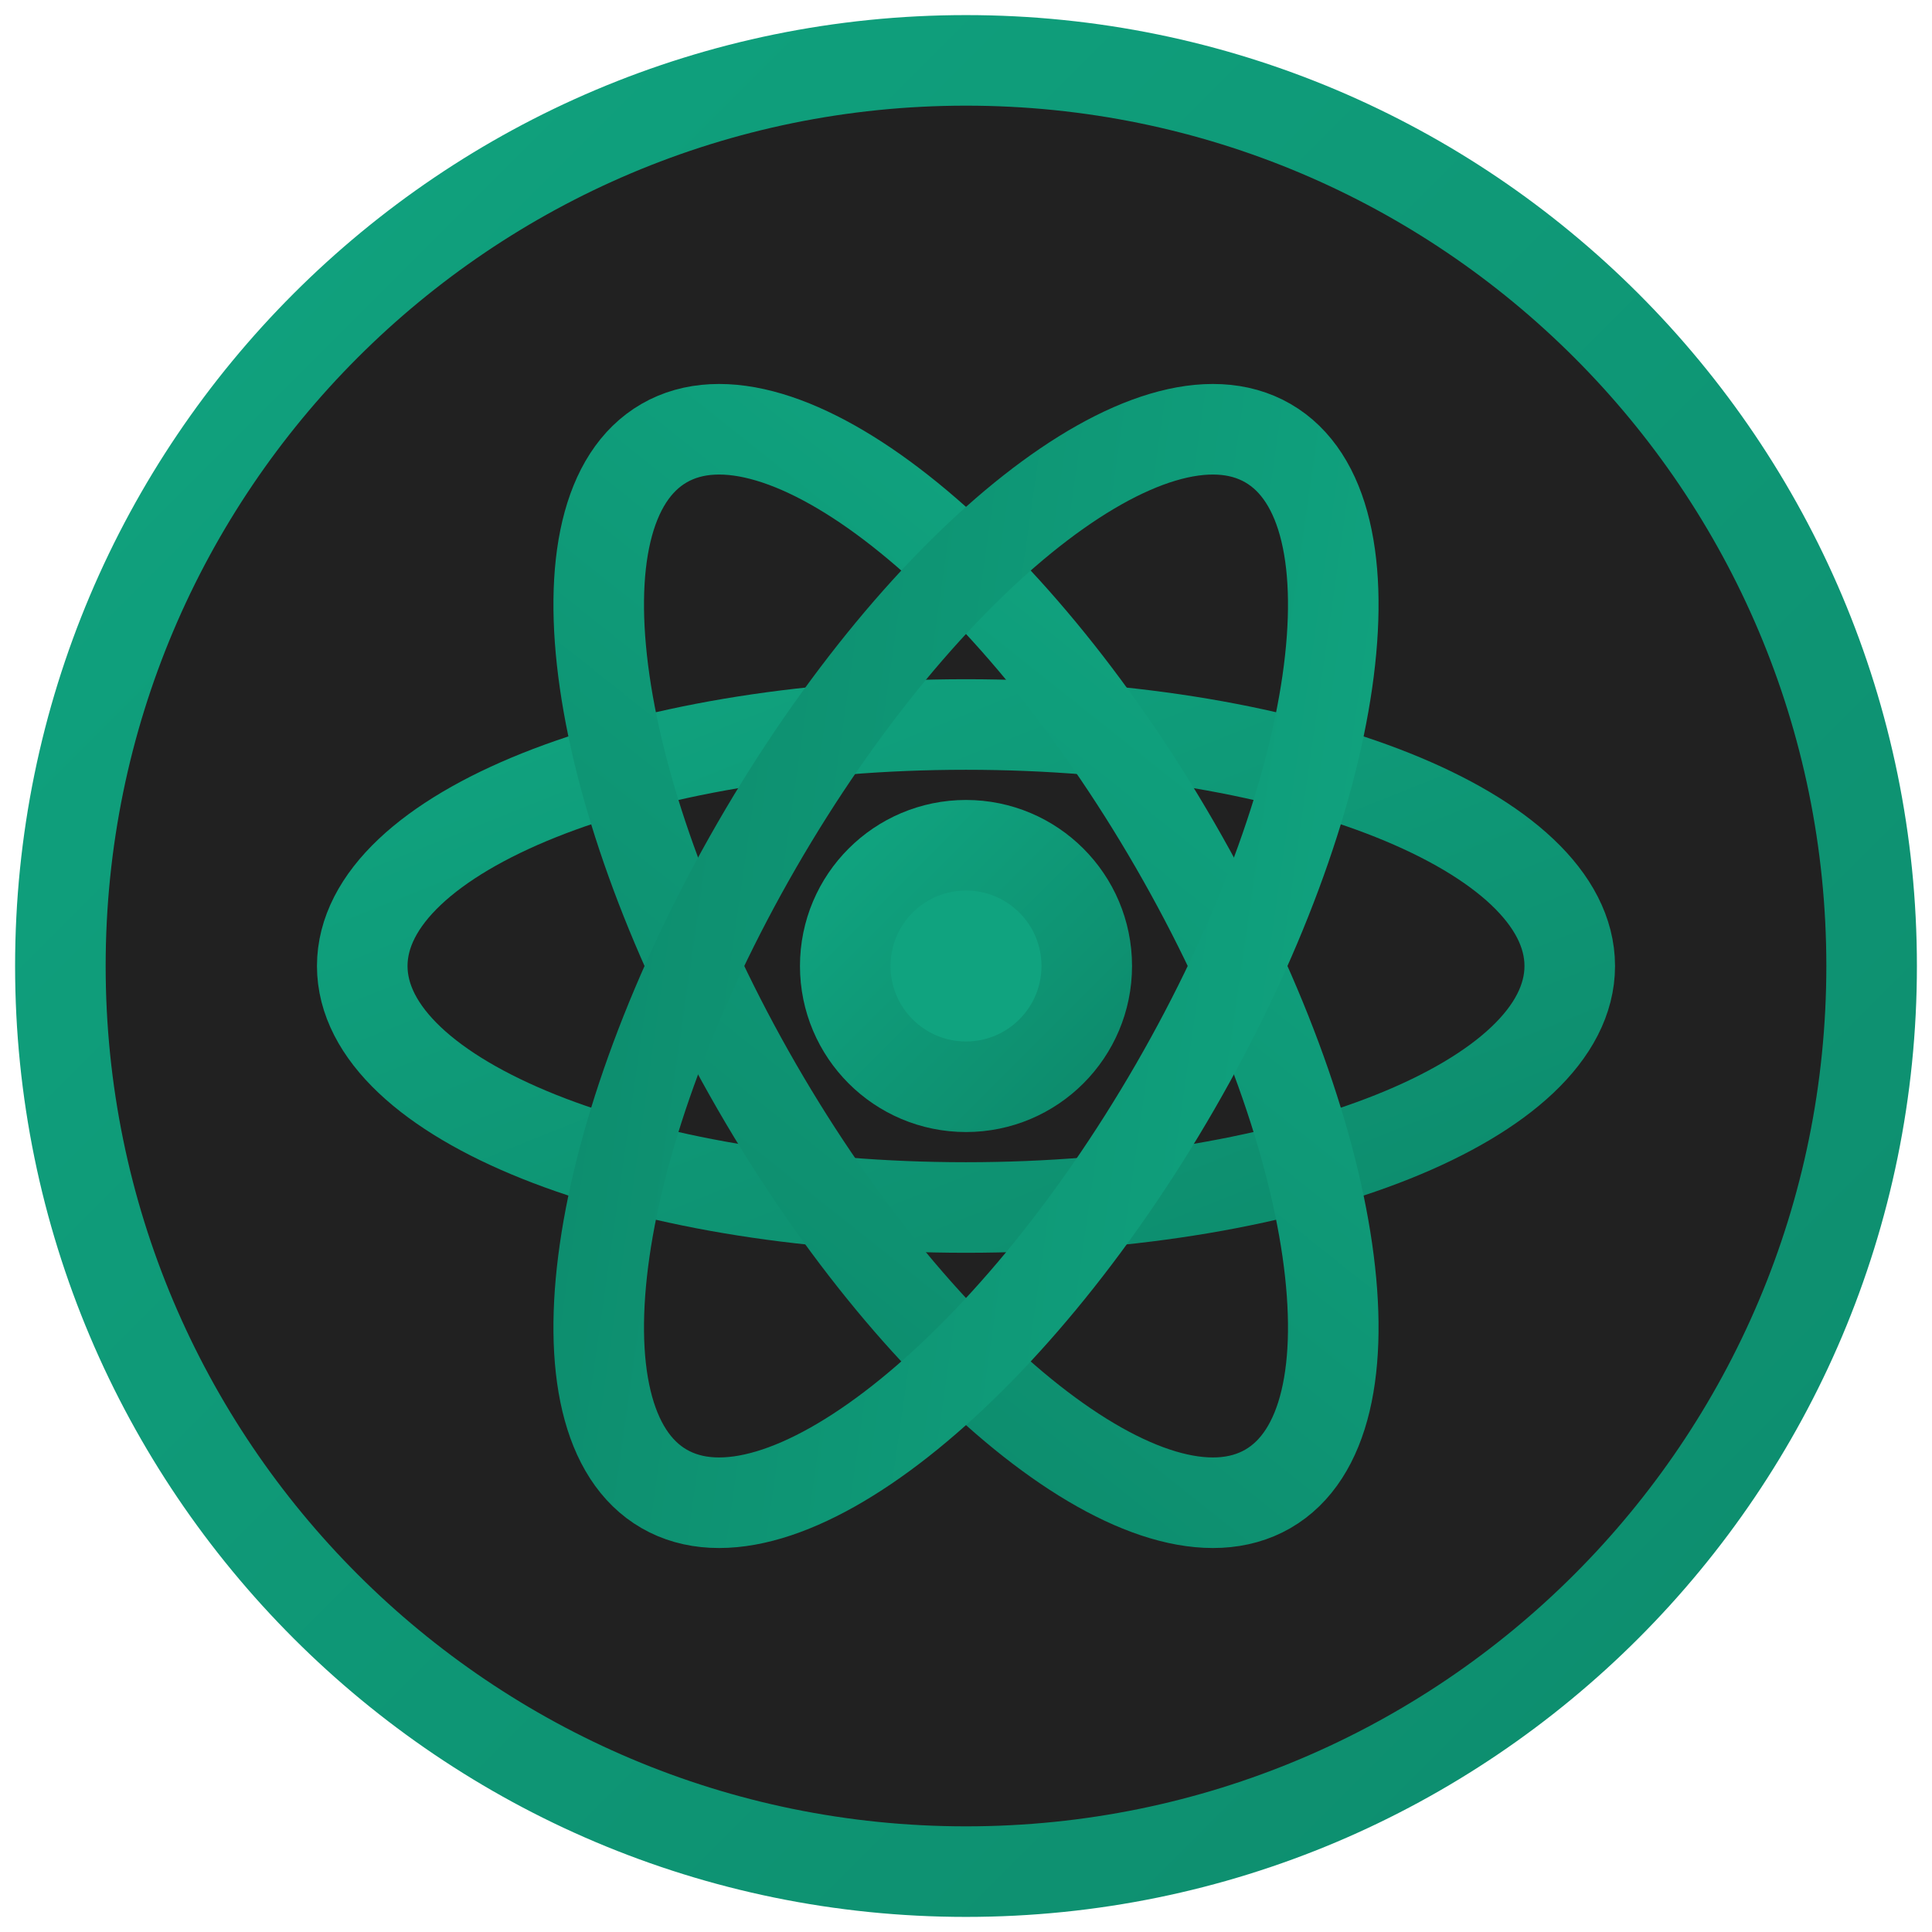
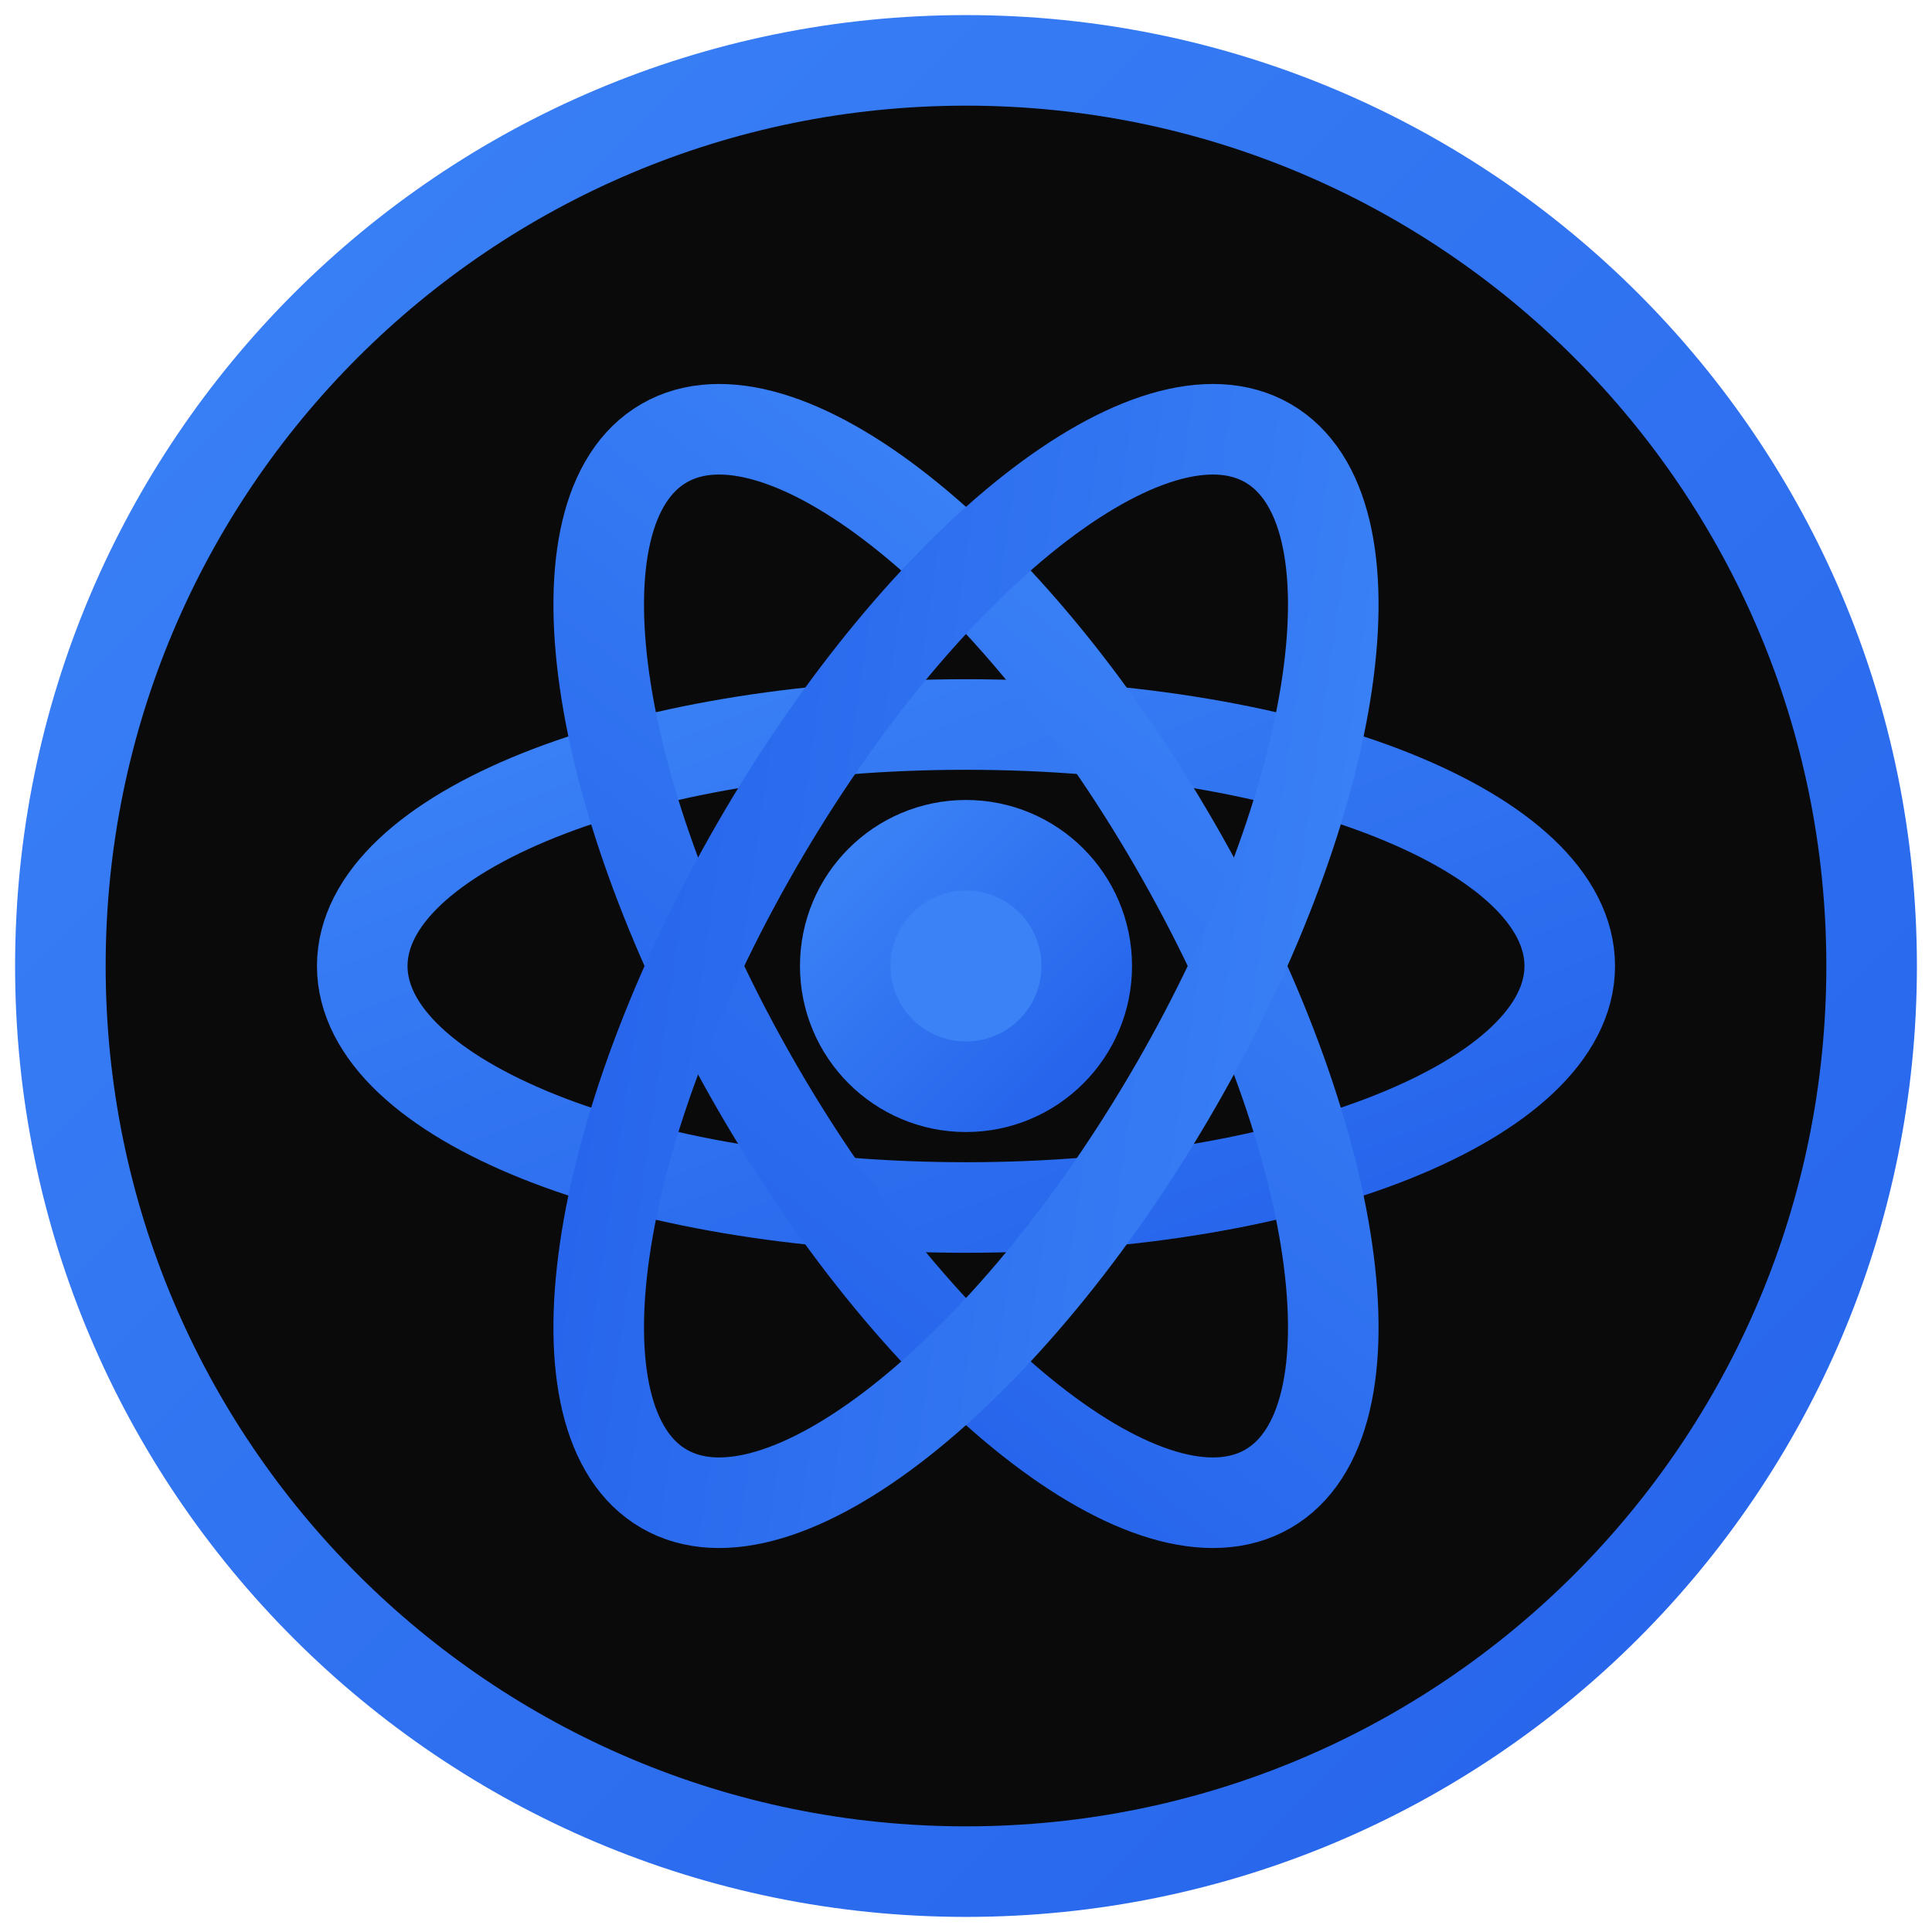
<svg xmlns="http://www.w3.org/2000/svg" width="32" height="32" viewBox="0 0 32 32">
  <defs>
    <linearGradient id="g" x1="0%" y1="0%" x2="100%" y2="100%">
-       <stop offset="0%" stop-color="#10a37f" />
-       <stop offset="100%" stop-color="#0d8c6d" />
+       <stop offset="0%" stop-color="#3b82f6" />
+       <stop offset="100%" stop-color="#2563eb" />
    </linearGradient>
  </defs>
-   <circle cx="16" cy="16" r="15" fill="#212121" stroke="url(#g)" stroke-width="1.5" />
+   <circle cx="16" cy="16" r="15" fill="#0a0a0a" stroke="url(#g)" stroke-width="1.5" />
  <g fill="none" stroke="url(#g)" stroke-width="1.5" stroke-linecap="round">
    <ellipse cx="16" cy="16" rx="10" ry="4" />
    <ellipse cx="16" cy="16" rx="10" ry="4" transform="rotate(60 16 16)" />
    <ellipse cx="16" cy="16" rx="10" ry="4" transform="rotate(120 16 16)" />
-     <circle cx="16" cy="16" r="2" fill="#10a37f" />
+     <circle cx="16" cy="16" r="2" fill="#3b82f6" />
  </g>
</svg>
